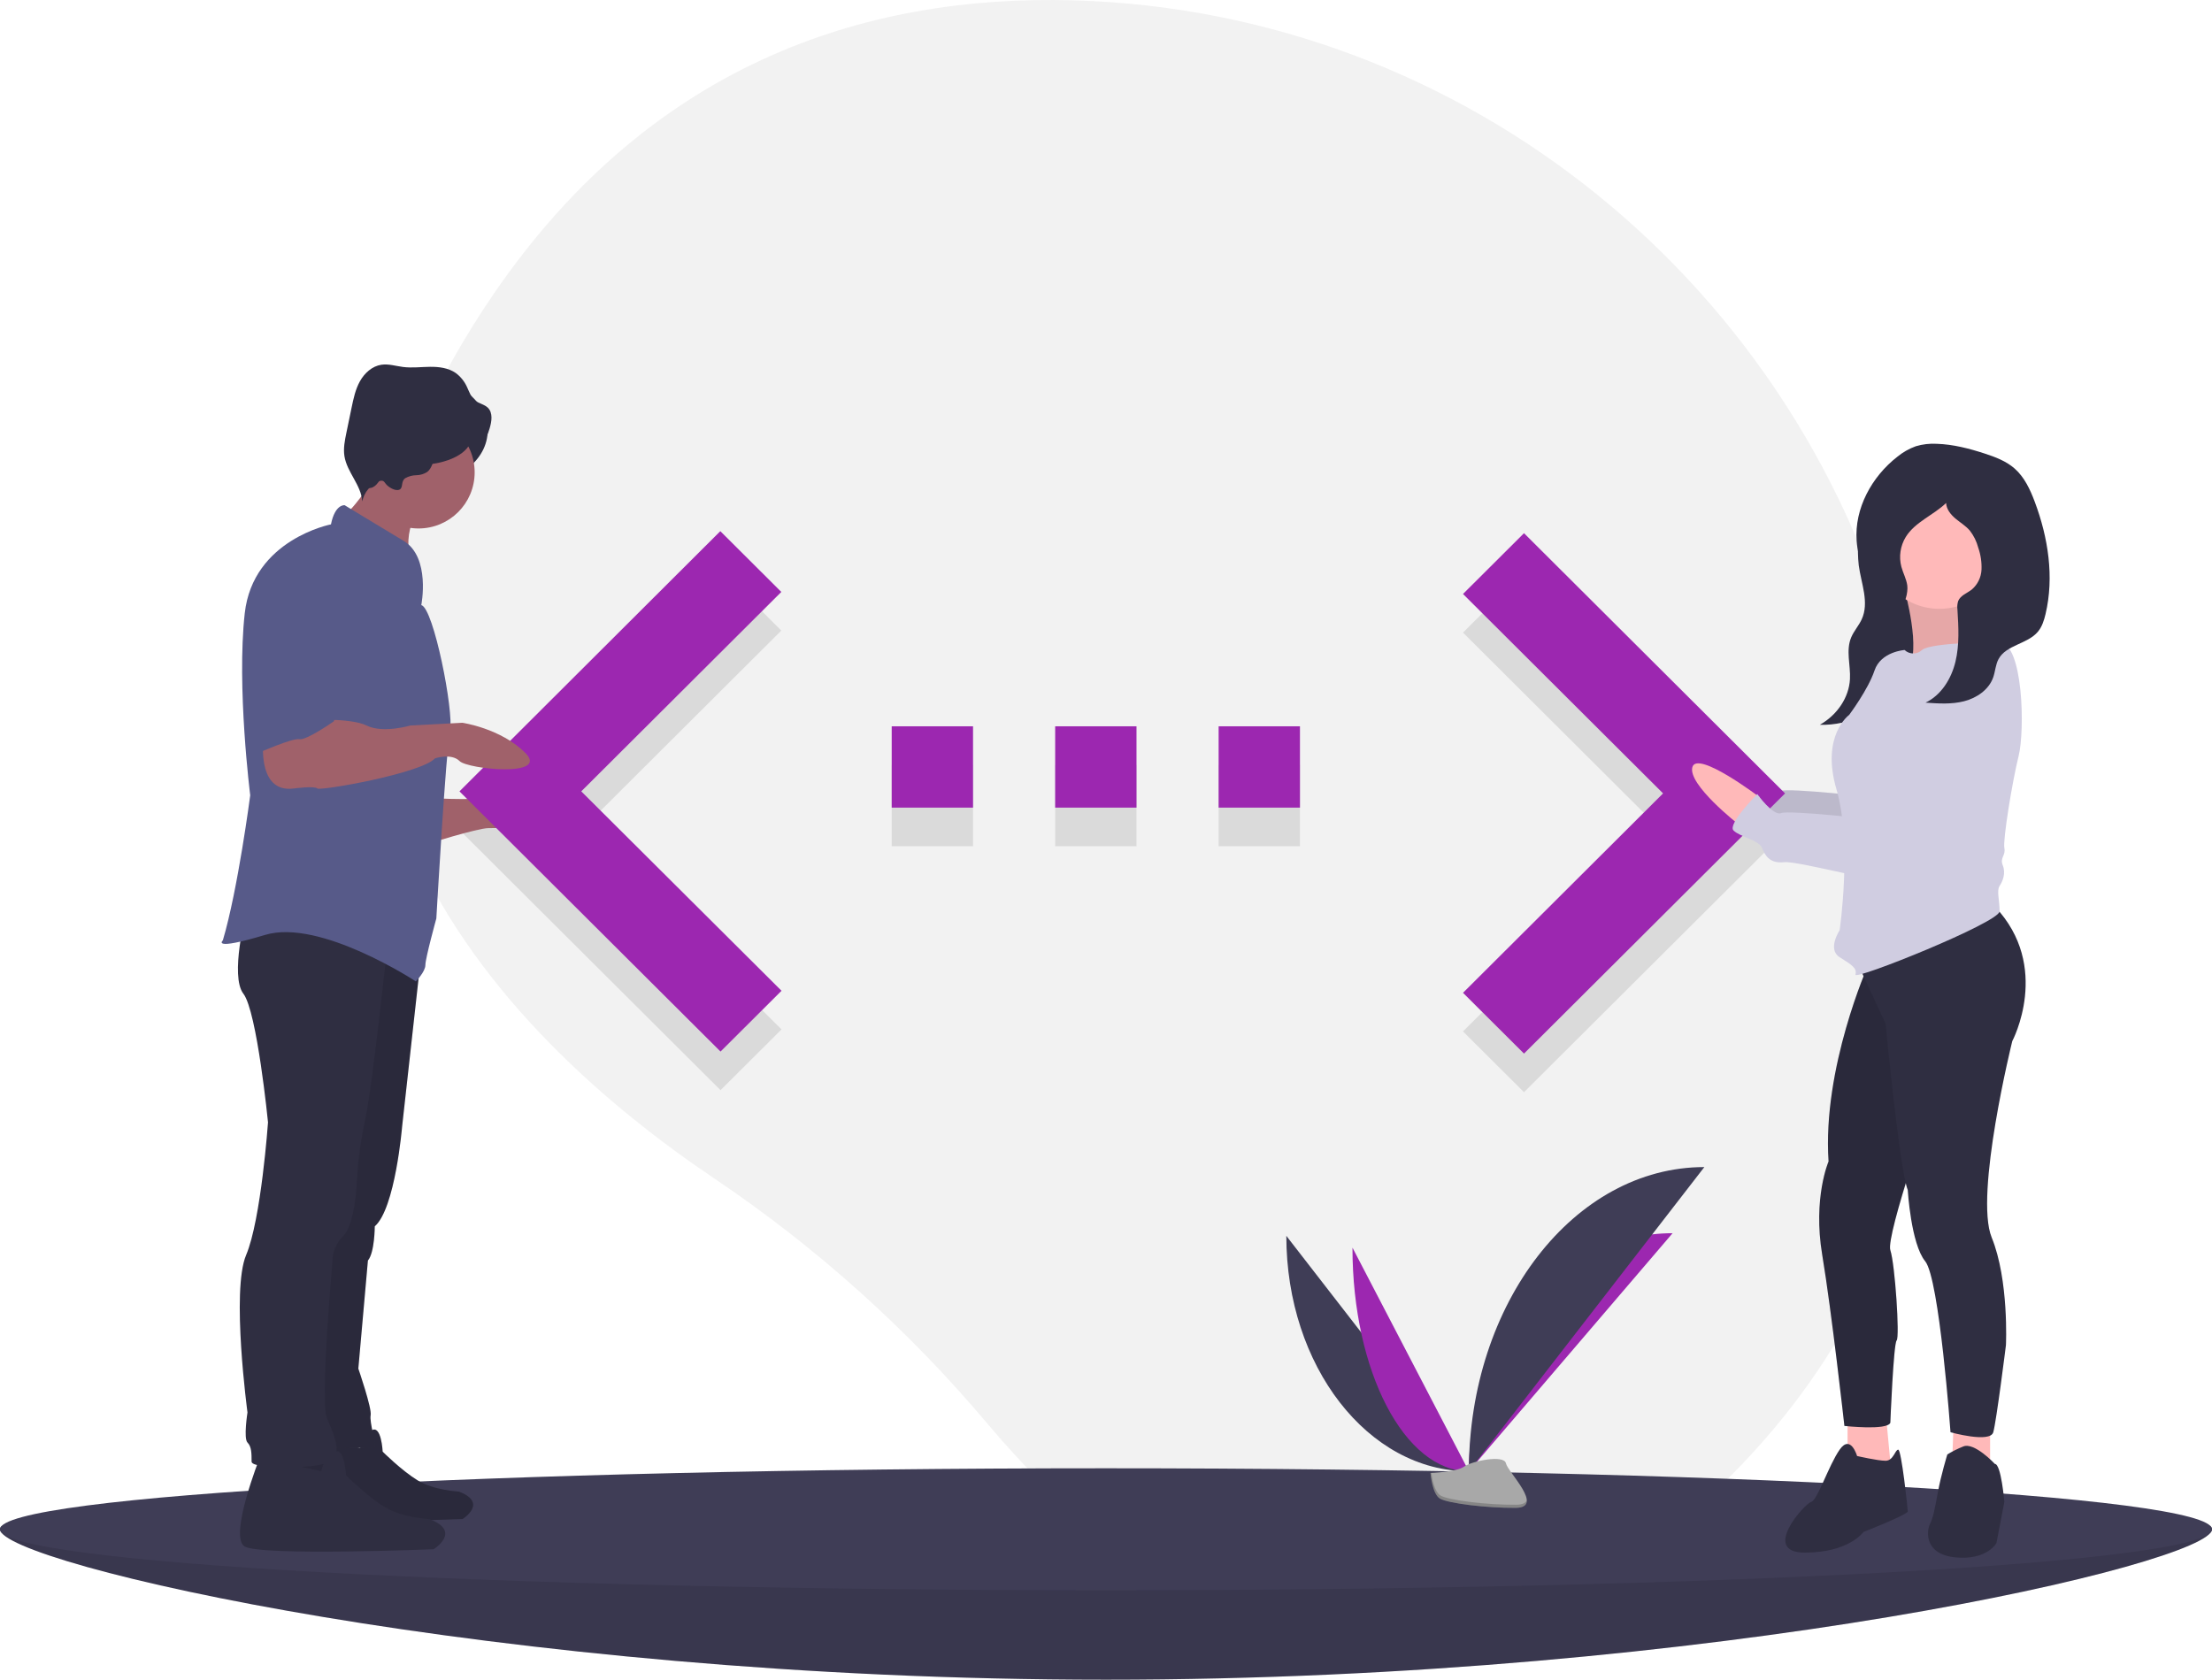
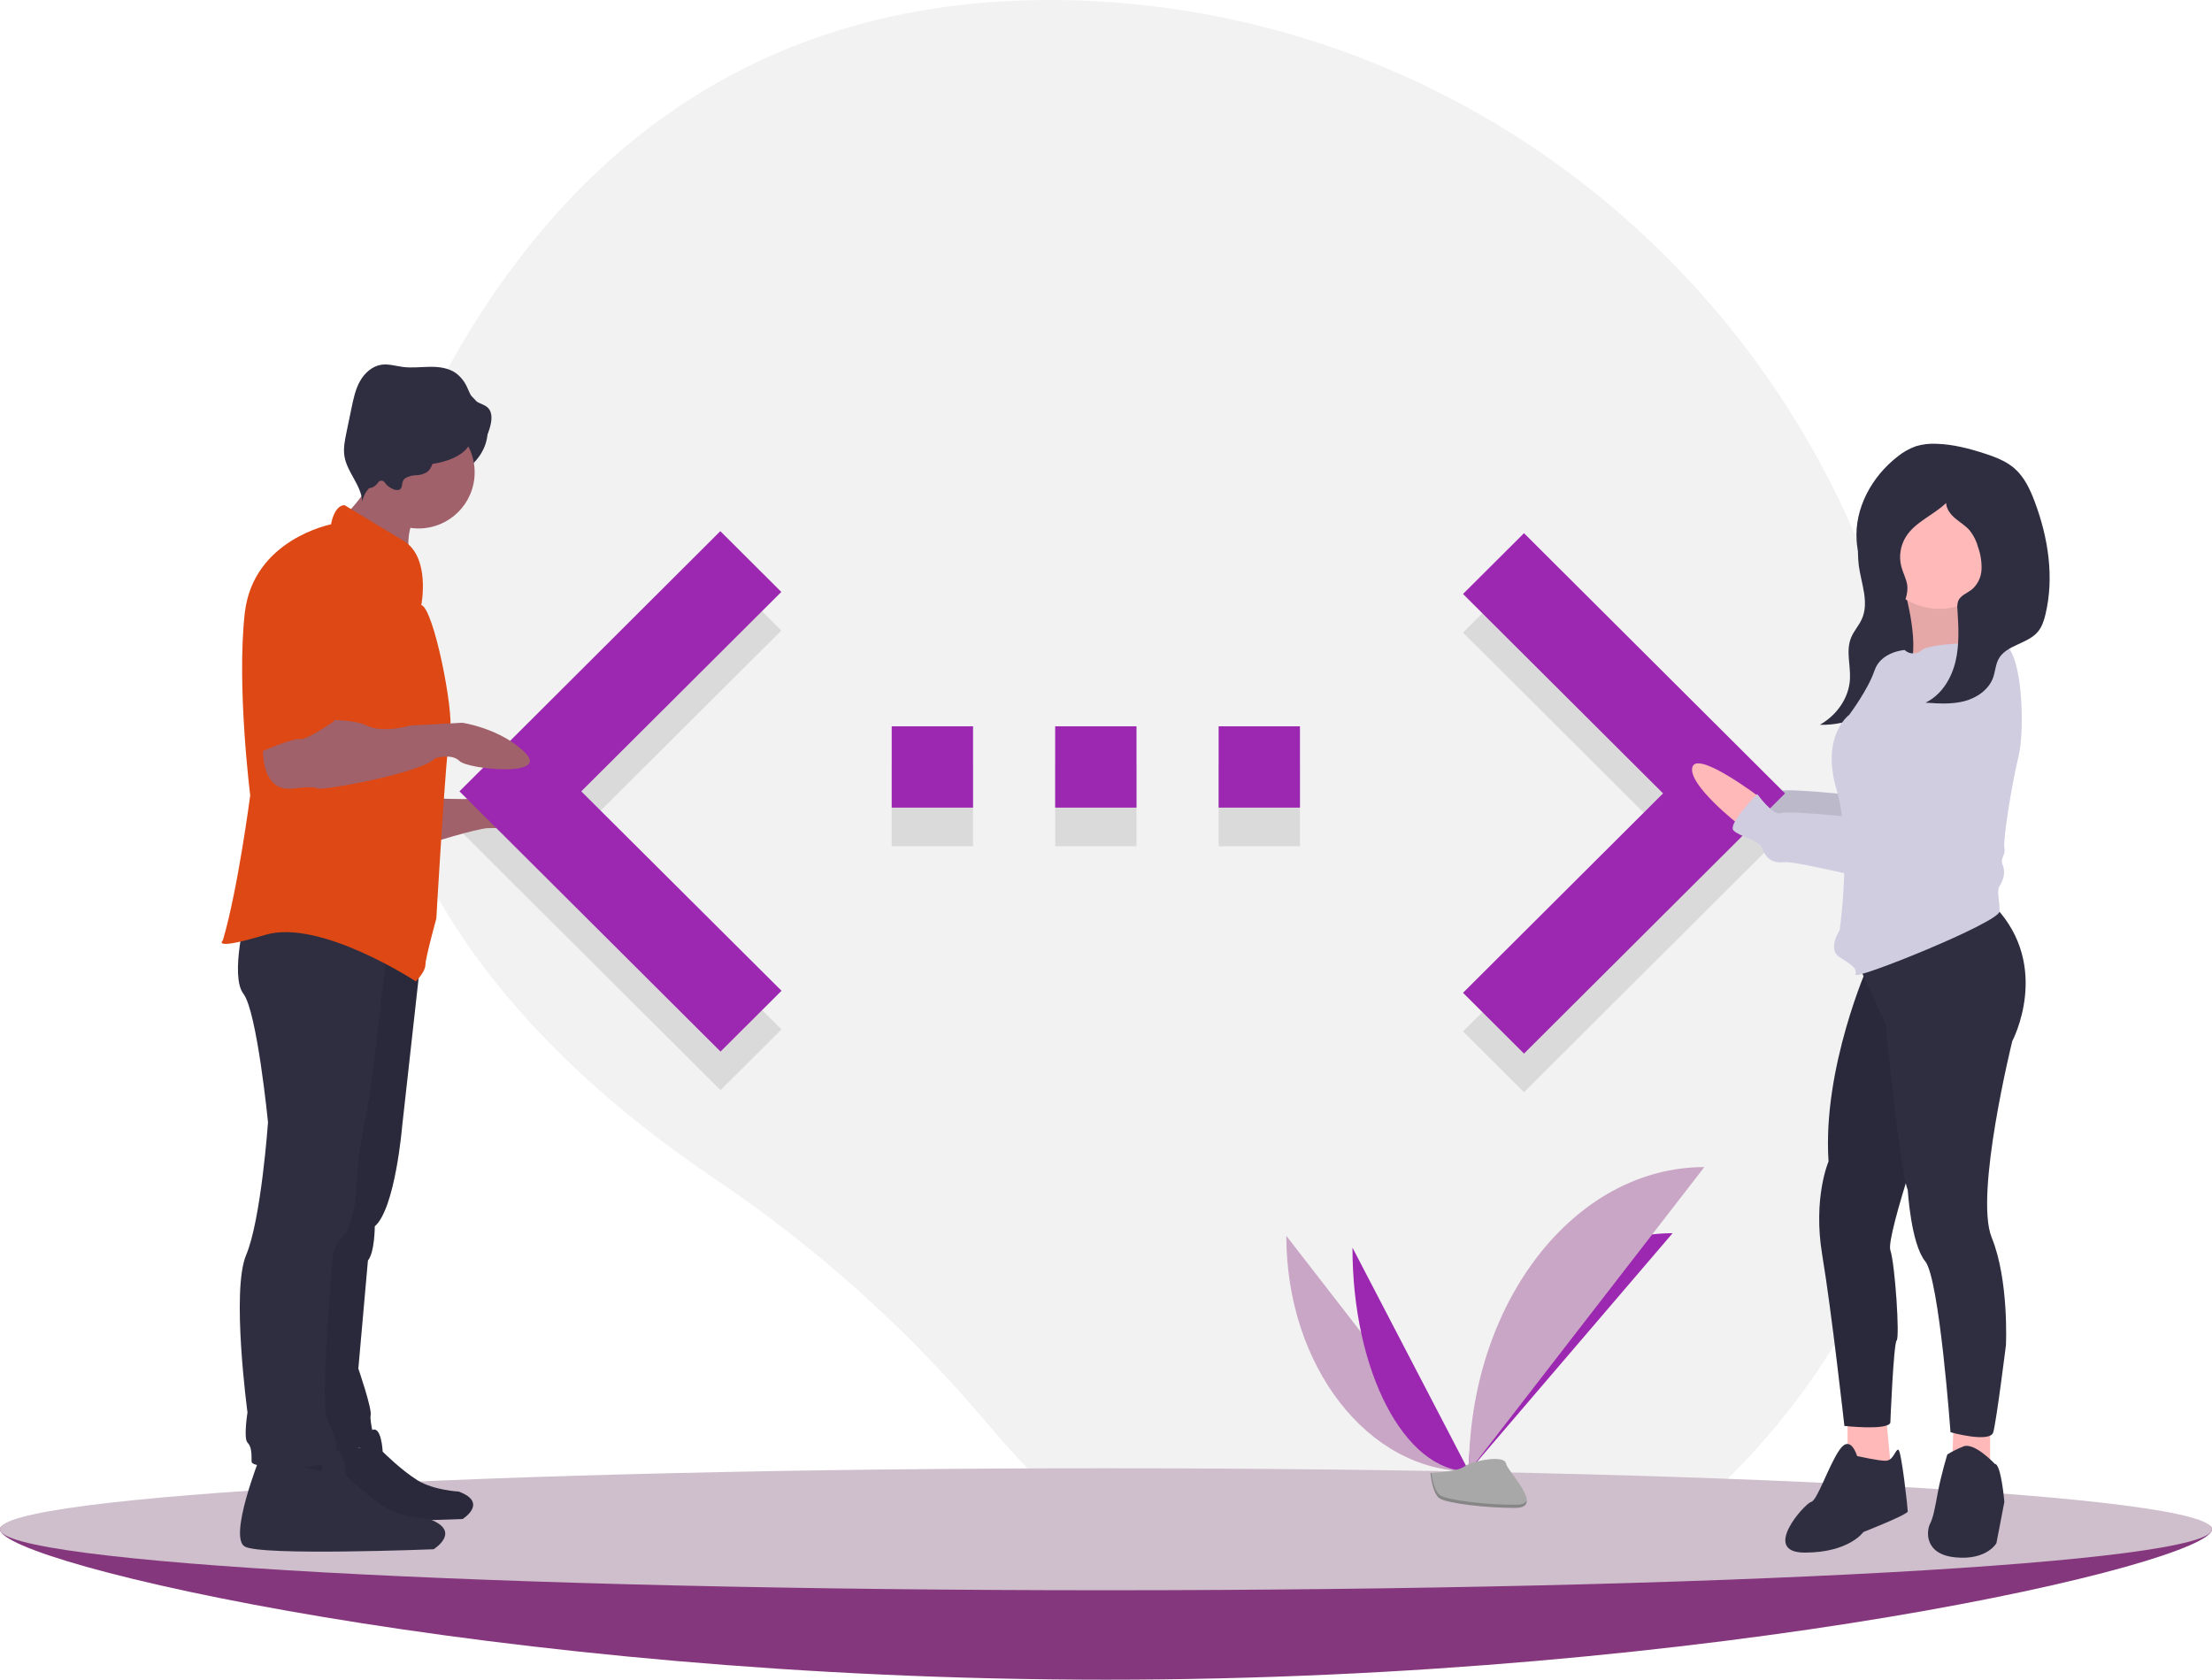
- <svg xmlns="http://www.w3.org/2000/svg" id="a6ee8617-cc99-4eb9-a93b-e1a7e83c9724" data-name="Layer 1" width="1088" height="826.294" viewBox="0 0 1088 826.294">
-   <path d="M990.987,366.241C943.167,178.201,777.934,42.463,583.985,37.019,481.451,34.141,373.556,68.147,295,187.147c-140.427,212.725,8.63,359.725,112.547,429.576A650.24,650.24,0,0,1,541.95,737.523C612.143,820.819,747.179,924.325,908,762.147,1024.564,644.6,1022.84,491.494,990.987,366.241Z" transform="translate(-56 -36.85319)" fill="#f2f2f2" />
-   <polygon points="719.6 507.394 818 409.294 719.6 311.194 749.6 281.294 878 409.294 749.6 537.294 719.6 507.394 719.6 507.394" opacity="0.1" />
-   <path d="M494.6,453.147h40v-40h-40Zm200.8-40h-40v40h40Zm-120.4,40h40v-40H575Z" transform="translate(-56 -36.85319)" opacity="0.1" />
-   <polygon points="384.4 506.394 285.9 408.294 384.3 310.194 354.3 280.294 226 408.294 354.4 536.294 384.4 506.394" opacity="0.1" />
-   <path d="M1144,789.147c0,16.569-243.557,74-544,74s-544-57.431-544-74,243.557,14,544,14S1144,772.578,1144,789.147Z" transform="translate(-56 -36.85319)" fill="#3f3d56" />
-   <path d="M1144,789.147c0,16.569-243.557,74-544,74s-544-57.431-544-74,243.557,14,544,14S1144,772.578,1144,789.147Z" transform="translate(-56 -36.85319)" opacity="0.1" />
-   <ellipse cx="544" cy="752.294" rx="544" ry="30" fill="#3f3d56" />
-   <path d="M688.696,644.806c0,64.016,40.16,115.817,89.791,115.817" transform="translate(-56 -36.85319)" fill="#3f3d56" />
-   <path d="M778.487,760.623c0-64.735,44.817-117.118,100.201-117.118" transform="translate(-56 -36.85319)" fill="#9c27b0" />
-   <path d="M721.229,650.609c0,60.809,25.61,110.014,57.258,110.014" transform="translate(-56 -36.85319)" fill="#9c27b0" />
-   <path d="M778.487,760.623c0-82.717,51.801-149.651,115.817-149.651" transform="translate(-56 -36.85319)" fill="#3f3d56" />
-   <path d="M759.597,761.44s12.734-.392,16.571-3.125,19.588-5.996,20.54-1.613,19.137,21.798,4.76,21.914-33.404-2.239-37.235-4.573S759.597,761.44,759.597,761.44Z" transform="translate(-56 -36.85319)" fill="#a8a8a8" />
-   <path d="M801.725,777.09c-14.376.116-33.404-2.239-37.235-4.573-2.917-1.777-4.079-8.153-4.468-11.094-.269.012-.425.017-.425.017s.807,10.27,4.637,12.603,22.858,4.689,37.235,4.573c4.15-.033,5.583-1.51,5.505-3.697C806.397,776.24,804.814,777.065,801.725,777.09Z" transform="translate(-56 -36.85319)" opacity="0.2" />
-   <path d="M921.533,419.706s-30.788-23.376-33.125-14.807,22.591,28.044,22.591,28.044Z" transform="translate(-56 -36.85319)" fill="#ffb9b9" />
-   <path d="M921.533,419.706s-30.788-23.376-33.125-14.807,22.591,28.044,22.591,28.044Z" transform="translate(-56 -36.85319)" opacity="0.1" />
-   <path d="M1023.173,345.695s-36.612,65.435-37.391,74.783-.779,10.127-3.895,9.348-45.96-5.453-49.855-3.895-11.685-9.348-11.685-9.348-14.801,14.801-11.685,17.917S921.125,439.174,922.683,443.069s3.895,7.79,10.906,7.011S988.118,462.544,994.35,460.207s7.79-6.232,10.906-6.232,9.348-3.116,9.348-3.895,21.812-42.065,21.812-42.065S1062.122,351.927,1023.173,345.695Z" transform="translate(-56 -36.85319)" fill="#d0cde1" />
-   <path d="M1023.173,345.695s-36.612,65.435-37.391,74.783-.779,10.127-3.895,9.348-45.96-5.453-49.855-3.895-11.685-9.348-11.685-9.348-14.801,14.801-11.685,17.917S921.125,439.174,922.683,443.069s3.895,7.79,10.906,7.011S988.118,462.544,994.35,460.207s7.79-6.232,10.906-6.232,9.348-3.116,9.348-3.895,21.812-42.065,21.812-42.065S1062.122,351.927,1023.173,345.695Z" transform="translate(-56 -36.85319)" opacity="0.1" />
-   <path d="M970.054,302.557a64.789,64.789,0,0,0,.2,12.42c1.183,8.95,5.303,18.279,1.411,26.633-1.413,3.032-3.806,5.675-5.109,8.743-2.759,6.496-.258,13.702-.633,20.616-.484,8.932-6.165,17.538-14.807,22.432,14.763.459,28.804-6.841,38.093-16.788s14.463-22.284,18.341-34.628a75.281,75.281,0,0,0,3.805-17.922,25.835,25.835,0,0,0-1.208-10.386,39.575,39.575,0,0,0-5.342-9.123c-2.326-3.27-4.716-6.605-8.148-9.038-4.227-2.997-12.378-6.006-17.985-5.57C971.793,290.481,970.343,297.783,970.054,302.557Z" transform="translate(-56 -36.85319)" fill="#2f2e41" />
-   <path d="M992.792,327s8.569,30.381,1.558,38.949,42.065-3.895,42.065-3.895-24.149-24.149-12.464-39.728Z" transform="translate(-56 -36.85319)" fill="#ffb9b9" />
-   <path d="M992.792,327s8.569,30.381,1.558,38.949,42.065-3.895,42.065-3.895-24.149-24.149-12.464-39.728Z" transform="translate(-56 -36.85319)" opacity="0.1" />
-   <polygon points="719.6 488.394 818 390.294 719.6 292.194 749.6 262.294 878 390.294 749.6 518.294 719.6 488.394 719.6 488.394" fill="#9c27b0" />
-   <polygon points="908.748 695.221 908.748 717.812 920.433 731.833 930.56 727.159 927.444 694.442 908.748 695.221" fill="#ffb9b9" />
-   <path d="M969.422,753.107s-3.116-10.906-8.569-3.116-10.906,24.928-14.022,25.707-24.928,24.928-3.116,24.928,28.823-10.127,28.823-10.127,21.812-8.569,21.812-10.127-3.116-30.381-4.674-30.381-2.337,5.453-6.232,5.453S969.422,753.107,969.422,753.107Z" transform="translate(-56 -36.85319)" fill="#2f2e41" />
-   <polygon points="960.941 699.116 960.162 720.149 978.857 727.938 978.857 697.558 960.941 699.116" fill="#ffb9b9" />
-   <path d="M1037.194,757.002s-10.127-10.906-15.58-8.569a53.812,53.812,0,0,0-7.79,3.895s-3.116,10.127-4.674,18.696-2.337,12.464-3.895,15.58-3.116,14.801,12.464,16.359,20.254-7.011,20.254-7.011l3.895-20.254S1040.31,757.002,1037.194,757.002Z" transform="translate(-56 -36.85319)" fill="#2f2e41" />
-   <path d="M974.875,511.62s-22.591,50.634-19.475,96.595c0,0-7.79,17.917-3.116,45.96S963.19,738.306,963.19,738.306s21.033,2.337,22.591-1.558c0,0,1.558-38.949,3.116-40.507s-.779-37.391-3.116-44.402,21.812-76.341,21.812-76.341l-6.232-86.468Z" transform="translate(-56 -36.85319)" fill="#2f2e41" />
-   <path d="M974.875,511.62s-22.591,50.634-19.475,96.595c0,0-7.79,17.917-3.116,45.96S963.19,738.306,963.19,738.306s21.033,2.337,22.591-1.558c0,0,1.558-38.949,3.116-40.507s-.779-37.391-3.116-44.402,21.812-76.341,21.812-76.341l-6.232-86.468Z" transform="translate(-56 -36.85319)" opacity="0.1" />
-   <path d="M968.643,508.504l14.801,31.939s7.011,72.446,10.906,81.794c0,0,1.558,26.486,8.569,35.055s12.464,84.131,12.464,84.131,19.475,5.453,21.033,0,6.232-42.844,6.232-42.844,1.558-31.939-7.011-52.971,10.127-96.595,10.127-96.595,19.475-36.612-8.569-66.214Z" transform="translate(-56 -36.85319)" fill="#2f2e41" />
-   <circle cx="953.93" cy="267.556" r="31.939" fill="#ffb9b9" />
-   <path d="M1039.531,352.706s-33.497,0-38.17,3.895a6.215,6.215,0,0,1-8.569,0s-11.685.779-14.801,10.127-12.464,21.812-12.464,21.812-14.022,10.127-6.232,36.612,1.558,69.33,1.558,69.33-6.232,9.348,0,13.243,8.569,5.453,7.79,8.569,70.888-25.707,70.888-31.16-1.558-10.127,0-12.464,3.116-6.232,1.558-10.127,1.558-4.674.779-8.569,3.895-32.718,7.011-45.181S1051.216,353.485,1039.531,352.706Z" transform="translate(-56 -36.85319)" fill="#d0cde1" />
-   <path d="M921.533,429.054s-30.788-23.376-33.125-14.807S910.998,442.29,910.998,442.29Z" transform="translate(-56 -36.85319)" fill="#ffb9b9" />
-   <path d="M1023.173,356.601s-36.612,65.435-37.391,74.783-.779,10.127-3.895,9.348-45.96-5.453-49.855-3.895-11.685-9.348-11.685-9.348S905.545,442.29,908.661,445.406s12.464,4.674,14.022,8.569,3.895,7.79,10.906,7.011S988.118,473.45,994.35,471.113s7.79-6.232,10.906-6.232,9.348-3.116,9.348-3.895,21.812-42.065,21.812-42.065S1062.122,362.833,1023.173,356.601Z" transform="translate(-56 -36.85319)" fill="#d0cde1" />
-   <path d="M994.114,324.814c-.443-3.163-2.063-6.033-2.894-9.117a18.925,18.925,0,0,1,2.155-14.696c4.581-7.399,13.575-10.676,19.848-16.709.13,3.073,2.262,5.699,4.619,7.675s5.059,3.579,7.055,5.919a23.184,23.184,0,0,1,4.109,8.324,29.246,29.246,0,0,1,1.623,10.917,13.689,13.689,0,0,1-4.731,9.702c-2.336,1.846-5.601,2.901-6.73,5.657a9.644,9.644,0,0,0-.375,4.27c.535,8.57,1.035,17.293-.984,25.64s-6.963,16.41-14.712,20.111c6.368.452,12.87.892,19.049-.715s12.087-5.655,14.217-11.673c1.051-2.969,1.15-6.271,2.643-9.044,3.779-7.018,14.214-7.338,19.34-13.443,2.051-2.443,3.044-5.591,3.779-8.695,4.328-18.265,1.287-37.659-5.302-55.235-2.271-6.058-5.099-12.158-9.97-16.415-4.145-3.623-9.439-5.619-14.673-7.324-7.64-2.488-15.51-4.527-23.54-4.789a29.897,29.897,0,0,0-10.333,1.206,30.722,30.722,0,0,0-9.092,5.179c-12.579,9.788-21.144,25.432-20.007,41.33.688,9.62,4.764,18.724,10,26.823,1.831,2.833,6.158,8.873,10.18,7.092C993.037,335.187,994.593,328.23,994.114,324.814Z" transform="translate(-56 -36.85319)" fill="#2f2e41" />
-   <path d="M494.6,434.147h40v-40h-40Zm200.8-40h-40v40h40Zm-120.4,40h40v-40H575Z" transform="translate(-56 -36.85319)" fill="#9c27b0" />
-   <ellipse cx="206.206" cy="211.839" rx="33.657" ry="26.252" fill="#2f2e41" />
-   <path d="M267.928,429.429s30.291,2.019,35.676-2.019,28.272,5.385,30.291,10.77-32.311,6.058-37.696,6.058-30.964,8.078-30.964,8.078Z" transform="translate(-56 -36.85319)" fill="#a0616a" />
-   <path d="M205.552,742.992s-14.117,35.599-6.752,39.896,84.702,1.228,84.702,1.228,12.889-7.979-1.841-13.503c0,0-12.276-.614-20.255-5.524s-17.186-14.117-17.186-14.117-.614-13.503-5.524-10.434a12.614,12.614,0,0,0-5.524,8.593Z" transform="translate(-56 -36.85319)" fill="#2f2e41" />
-   <path d="M205.552,742.992s-14.117,35.599-6.752,39.896,84.702,1.228,84.702,1.228,12.889-7.979-1.841-13.503c0,0-12.276-.614-20.255-5.524s-17.186-14.117-17.186-14.117-.614-13.503-5.524-10.434a12.614,12.614,0,0,0-5.524,8.593Z" transform="translate(-56 -36.85319)" opacity="0.1" />
-   <polygon points="384.4 487.394 285.9 389.294 384.3 291.194 354.3 261.294 226 389.294 354.4 517.294 384.4 487.394" fill="#9c27b0" />
-   <path d="M183.785,753.882s-15.482,39.042-7.405,43.754,92.893,1.346,92.893,1.346,14.136-8.751-2.019-14.809c0,0-13.463-.673-22.214-6.058S226.193,762.633,226.193,762.633s-.673-14.809-6.058-11.443a13.834,13.834,0,0,0-6.058,9.424Z" transform="translate(-56 -36.85319)" fill="#2f2e41" />
-   <path d="M263.216,506.167l-9.424,84.815s-3.366,40.388-13.463,49.139c0,0,0,12.79-3.366,16.828l-4.712,53.178s6.731,19.521,6.058,22.887,2.693,14.136,2.019,15.482-32.311,0-32.311,0l6.731-108.375,20.867-150.783Z" transform="translate(-56 -36.85319)" fill="#2f2e41" />
-   <path d="M263.216,506.167l-9.424,84.815s-3.366,40.388-13.463,49.139c0,0,0,12.79-3.366,16.828l-4.712,53.178s6.731,19.521,6.058,22.887,2.693,14.136,2.019,15.482-32.311,0-32.311,0l6.731-108.375,20.867-150.783Z" transform="translate(-56 -36.85319)" opacity="0.1" />
-   <path d="M246.387,503.475s-7.405,69.333-10.77,84.142a191.451,191.451,0,0,0-4.039,29.618s-.673,21.54-6.731,27.599a18.194,18.194,0,0,0-5.385,13.463s-6.058,67.987-2.693,76.065,6.731,14.809,3.366,20.194-40.388,5.385-40.388,1.346,0-7.405-2.019-9.424,0-14.809,0-14.809-8.078-59.909-.673-77.411,10.77-65.294,10.77-65.294-5.385-54.524-12.116-63.275,1.346-39.715,1.346-39.715Z" transform="translate(-56 -36.85319)" fill="#2f2e41" />
-   <path d="M227.436,288.165c.783,1.783,2.656,2.775,4.361,3.715,9.883,5.445,18.156,13.339,26.306,21.142a30.882,30.882,0,0,1,1.225-20.884c.973-2.253,2.249-4.676,1.553-7.03-.512-1.731-1.986-2.98-3.413-4.084a105.835,105.835,0,0,0-10.41-7.102c-2.52-1.508-7.702-5.522-10.595-5.085-.152,3.908-.231,7.402-1.942,11.054C234.115,280.757,227.735,288.847,227.436,288.165Z" transform="translate(-56 -36.85319)" fill="#a0616a" />
-   <circle cx="205.869" cy="232.369" r="27.599" fill="#a0616a" />
-   <path d="M263.216,334.517s4.712-23.56-8.751-31.637-28.945-17.502-28.945-17.502-4.712-.673-6.731,9.424c0,0-38.369,7.405-42.408,43.754s2.693,89.527,2.693,89.527-6.058,46.447-13.463,71.353c0,0-6.058,5.385,20.867-2.693S260.523,519.63,260.523,519.63s4.712-4.712,4.712-8.078,5.385-22.887,5.385-22.887,4.712-82.796,6.731-92.22S269.274,335.863,263.216,334.517Z" transform="translate(-56 -36.85319)" fill="#575a89" />
-   <path d="M255.365,272.066a11.509,11.509,0,0,1,5.413-1.442,10.301,10.301,0,0,0,5.354-1.595c2.607-2.001,2.798-5.869,4.705-8.546,2.761-3.875,8.27-4.342,13.024-4.148,2.908.119,6.04.292,8.488-1.281,2.514-1.615,3.653-4.657,4.501-7.522,1.002-3.388,1.651-7.531-.833-10.044-1.725-1.745-4.448-2.09-6.364-3.622-1.987-1.589-2.804-4.175-3.884-6.478a17.507,17.507,0,0,0-5.637-7.061c-3.615-2.511-8.231-3.075-12.633-3.028s-8.821.626-13.189.086c-3.579-.443-7.147-1.633-10.715-1.105-4.546.672-8.307,4.102-10.546,8.114s-3.201,8.592-4.133,13.092l-2.535,12.238c-.786,3.796-1.576,7.692-.969,11.521,1.258,7.937,8.277,14.245,8.76,22.266a13.669,13.669,0,0,1,8.343-9.921,2.611,2.611,0,0,1,1.7-.206c.697.223,1.105.92,1.545,1.505,1.153,1.533,4.775,3.859,6.829,2.771C254.427,276.687,253.055,273.632,255.365,272.066Z" transform="translate(-56 -36.85319)" fill="#2f2e41" />
-   <path d="M185.805,397.792s-4.712,29.618,14.809,26.926c0,0,10.097-1.346,11.443,0s51.158-7.405,57.89-14.809c0,0,8.078-2.693,12.116,1.346s44.427,8.078,32.311-4.039-30.964-14.809-30.964-14.809l-25.579,1.346s-13.463,4.039-21.54,0-30.964-2.693-30.964-2.693Z" transform="translate(-56 -36.85319)" fill="#a0616a" />
-   <path d="M213.403,304.226s-30.291,3.366-30.291,47.12v55.87s16.828-7.405,20.194-6.731,16.828-8.751,16.828-8.751,15.482-36.349,14.136-46.447S233.598,305.572,213.403,304.226Z" transform="translate(-56 -36.85319)" fill="#575a89" />
-   <ellipse cx="205.869" cy="215.204" rx="25.916" ry="13.463" fill="#2f2e41" />
-   <ellipse cx="181.636" cy="217.56" rx="9.087" ry="22.55" fill="#2f2e41" />
+ <svg xmlns="http://www.w3.org/2000/svg" id="a6ee8617-cc99-4eb9-a93b-e1a7e83c9724" data-name="Layer 1" width="1088" height="826.294" viewBox="0 0 1088 826.294" version="1.1">
+   <defs id="defs109" />
+   <path d="M990.987,366.241C943.167,178.201,777.934,42.463,583.985,37.019,481.451,34.141,373.556,68.147,295,187.147c-140.427,212.725,8.63,359.725,112.547,429.576A650.24,650.24,0,0,1,541.95,737.523C612.143,820.819,747.179,924.325,908,762.147,1024.564,644.6,1022.84,491.494,990.987,366.241Z" transform="translate(-56 -36.85319)" fill="#f2f2f2" id="path4" />
+   <polygon points="719.6 507.394 818 409.294 719.6 311.194 749.6 281.294 878 409.294 749.6 537.294 719.6 507.394 719.6 507.394" opacity="0.1" id="polygon6" />
+   <path d="M494.6,453.147h40v-40h-40Zm200.8-40h-40v40h40Zm-120.4,40h40v-40H575Z" transform="translate(-56 -36.85319)" opacity="0.1" id="path8" />
+   <polygon points="384.4 506.394 285.9 408.294 384.3 310.194 354.3 280.294 226 408.294 354.4 536.294 384.4 506.394" opacity="0.1" id="polygon10" />
+   <path d="M1144,789.147c0,16.569-243.557,74-544,74s-544-57.431-544-74,243.557,14,544,14S1144,772.578,1144,789.147Z" transform="translate(-56 -36.85319)" fill="#3f3d56" id="path12" style="fill:#85377d" />
+   <ellipse cx="544" cy="752.294" rx="544" ry="30" fill="#3f3d56" id="ellipse16" style="fill:#cfbecb" />
+   <path d="M688.696,644.806c0,64.016,40.16,115.817,89.791,115.817" transform="translate(-56 -36.85319)" fill="#3f3d56" id="path18" style="fill:#c9a6c5" />
+   <path d="M778.487,760.623c0-64.735,44.817-117.118,100.201-117.118" transform="translate(-56 -36.85319)" fill="#9c27b0" id="path20" />
+   <path d="M721.229,650.609c0,60.809,25.61,110.014,57.258,110.014" transform="translate(-56 -36.85319)" fill="#9c27b0" id="path22" />
+   <path d="M778.487,760.623c0-82.717,51.801-149.651,115.817-149.651" transform="translate(-56 -36.85319)" fill="#3f3d56" id="path24" style="fill:#c9a6c5" />
+   <path d="M759.597,761.44s12.734-.392,16.571-3.125,19.588-5.996,20.54-1.613,19.137,21.798,4.76,21.914-33.404-2.239-37.235-4.573S759.597,761.44,759.597,761.44Z" transform="translate(-56 -36.85319)" fill="#a8a8a8" id="path26" />
+   <path d="M801.725,777.09c-14.376.116-33.404-2.239-37.235-4.573-2.917-1.777-4.079-8.153-4.468-11.094-.269.012-.425.017-.425.017s.807,10.27,4.637,12.603,22.858,4.689,37.235,4.573c4.15-.033,5.583-1.51,5.505-3.697C806.397,776.24,804.814,777.065,801.725,777.09Z" transform="translate(-56 -36.85319)" opacity="0.2" id="path28" />
+   <path d="M921.533,419.706s-30.788-23.376-33.125-14.807,22.591,28.044,22.591,28.044Z" transform="translate(-56 -36.85319)" fill="#ffb9b9" id="path30" />
+   <path d="M921.533,419.706s-30.788-23.376-33.125-14.807,22.591,28.044,22.591,28.044Z" transform="translate(-56 -36.85319)" opacity="0.1" id="path32" />
+   <path d="M1023.173,345.695s-36.612,65.435-37.391,74.783-.779,10.127-3.895,9.348-45.96-5.453-49.855-3.895-11.685-9.348-11.685-9.348-14.801,14.801-11.685,17.917S921.125,439.174,922.683,443.069s3.895,7.79,10.906,7.011S988.118,462.544,994.35,460.207s7.79-6.232,10.906-6.232,9.348-3.116,9.348-3.895,21.812-42.065,21.812-42.065S1062.122,351.927,1023.173,345.695Z" transform="translate(-56 -36.85319)" fill="#d0cde1" id="path34" />
+   <path d="M1023.173,345.695s-36.612,65.435-37.391,74.783-.779,10.127-3.895,9.348-45.96-5.453-49.855-3.895-11.685-9.348-11.685-9.348-14.801,14.801-11.685,17.917S921.125,439.174,922.683,443.069s3.895,7.79,10.906,7.011S988.118,462.544,994.35,460.207s7.79-6.232,10.906-6.232,9.348-3.116,9.348-3.895,21.812-42.065,21.812-42.065S1062.122,351.927,1023.173,345.695Z" transform="translate(-56 -36.85319)" opacity="0.1" id="path36" />
+   <path d="M970.054,302.557a64.789,64.789,0,0,0,.2,12.42c1.183,8.95,5.303,18.279,1.411,26.633-1.413,3.032-3.806,5.675-5.109,8.743-2.759,6.496-.258,13.702-.633,20.616-.484,8.932-6.165,17.538-14.807,22.432,14.763.459,28.804-6.841,38.093-16.788s14.463-22.284,18.341-34.628a75.281,75.281,0,0,0,3.805-17.922,25.835,25.835,0,0,0-1.208-10.386,39.575,39.575,0,0,0-5.342-9.123c-2.326-3.27-4.716-6.605-8.148-9.038-4.227-2.997-12.378-6.006-17.985-5.57C971.793,290.481,970.343,297.783,970.054,302.557Z" transform="translate(-56 -36.85319)" fill="#2f2e41" id="path38" />
+   <path d="M992.792,327s8.569,30.381,1.558,38.949,42.065-3.895,42.065-3.895-24.149-24.149-12.464-39.728Z" transform="translate(-56 -36.85319)" fill="#ffb9b9" id="path40" />
+   <path d="M992.792,327s8.569,30.381,1.558,38.949,42.065-3.895,42.065-3.895-24.149-24.149-12.464-39.728Z" transform="translate(-56 -36.85319)" opacity="0.1" id="path42" />
+   <polygon points="719.6 488.394 818 390.294 719.6 292.194 749.6 262.294 878 390.294 749.6 518.294 719.6 488.394 719.6 488.394" fill="#9c27b0" id="polygon44" />
+   <polygon points="908.748 695.221 908.748 717.812 920.433 731.833 930.56 727.159 927.444 694.442 908.748 695.221" fill="#ffb9b9" id="polygon46" />
+   <path d="M969.422,753.107s-3.116-10.906-8.569-3.116-10.906,24.928-14.022,25.707-24.928,24.928-3.116,24.928,28.823-10.127,28.823-10.127,21.812-8.569,21.812-10.127-3.116-30.381-4.674-30.381-2.337,5.453-6.232,5.453S969.422,753.107,969.422,753.107Z" transform="translate(-56 -36.85319)" fill="#2f2e41" id="path48" />
+   <polygon points="960.941 699.116 960.162 720.149 978.857 727.938 978.857 697.558 960.941 699.116" fill="#ffb9b9" id="polygon50" />
+   <path d="M1037.194,757.002s-10.127-10.906-15.58-8.569a53.812,53.812,0,0,0-7.79,3.895s-3.116,10.127-4.674,18.696-2.337,12.464-3.895,15.58-3.116,14.801,12.464,16.359,20.254-7.011,20.254-7.011l3.895-20.254S1040.31,757.002,1037.194,757.002Z" transform="translate(-56 -36.85319)" fill="#2f2e41" id="path52" />
+   <path d="M974.875,511.62s-22.591,50.634-19.475,96.595c0,0-7.79,17.917-3.116,45.96S963.19,738.306,963.19,738.306s21.033,2.337,22.591-1.558c0,0,1.558-38.949,3.116-40.507s-.779-37.391-3.116-44.402,21.812-76.341,21.812-76.341l-6.232-86.468Z" transform="translate(-56 -36.85319)" fill="#2f2e41" id="path54" />
+   <path d="M974.875,511.62s-22.591,50.634-19.475,96.595c0,0-7.79,17.917-3.116,45.96S963.19,738.306,963.19,738.306s21.033,2.337,22.591-1.558c0,0,1.558-38.949,3.116-40.507s-.779-37.391-3.116-44.402,21.812-76.341,21.812-76.341l-6.232-86.468Z" transform="translate(-56 -36.85319)" opacity="0.1" id="path56" />
+   <path d="M968.643,508.504l14.801,31.939s7.011,72.446,10.906,81.794c0,0,1.558,26.486,8.569,35.055s12.464,84.131,12.464,84.131,19.475,5.453,21.033,0,6.232-42.844,6.232-42.844,1.558-31.939-7.011-52.971,10.127-96.595,10.127-96.595,19.475-36.612-8.569-66.214Z" transform="translate(-56 -36.85319)" fill="#2f2e41" id="path58" />
+   <circle cx="953.93" cy="267.556" r="31.939" fill="#ffb9b9" id="circle60" />
+   <path d="M1039.531,352.706s-33.497,0-38.17,3.895a6.215,6.215,0,0,1-8.569,0s-11.685.779-14.801,10.127-12.464,21.812-12.464,21.812-14.022,10.127-6.232,36.612,1.558,69.33,1.558,69.33-6.232,9.348,0,13.243,8.569,5.453,7.79,8.569,70.888-25.707,70.888-31.16-1.558-10.127,0-12.464,3.116-6.232,1.558-10.127,1.558-4.674.779-8.569,3.895-32.718,7.011-45.181S1051.216,353.485,1039.531,352.706Z" transform="translate(-56 -36.85319)" fill="#d0cde1" id="path62" />
+   <path d="M921.533,429.054s-30.788-23.376-33.125-14.807S910.998,442.29,910.998,442.29Z" transform="translate(-56 -36.85319)" fill="#ffb9b9" id="path64" />
+   <path d="M1023.173,356.601s-36.612,65.435-37.391,74.783-.779,10.127-3.895,9.348-45.96-5.453-49.855-3.895-11.685-9.348-11.685-9.348S905.545,442.29,908.661,445.406s12.464,4.674,14.022,8.569,3.895,7.79,10.906,7.011S988.118,473.45,994.35,471.113s7.79-6.232,10.906-6.232,9.348-3.116,9.348-3.895,21.812-42.065,21.812-42.065S1062.122,362.833,1023.173,356.601Z" transform="translate(-56 -36.85319)" fill="#d0cde1" id="path66" />
+   <path d="M994.114,324.814c-.443-3.163-2.063-6.033-2.894-9.117a18.925,18.925,0,0,1,2.155-14.696c4.581-7.399,13.575-10.676,19.848-16.709.13,3.073,2.262,5.699,4.619,7.675s5.059,3.579,7.055,5.919a23.184,23.184,0,0,1,4.109,8.324,29.246,29.246,0,0,1,1.623,10.917,13.689,13.689,0,0,1-4.731,9.702c-2.336,1.846-5.601,2.901-6.73,5.657a9.644,9.644,0,0,0-.375,4.27c.535,8.57,1.035,17.293-.984,25.64s-6.963,16.41-14.712,20.111c6.368.452,12.87.892,19.049-.715s12.087-5.655,14.217-11.673c1.051-2.969,1.15-6.271,2.643-9.044,3.779-7.018,14.214-7.338,19.34-13.443,2.051-2.443,3.044-5.591,3.779-8.695,4.328-18.265,1.287-37.659-5.302-55.235-2.271-6.058-5.099-12.158-9.97-16.415-4.145-3.623-9.439-5.619-14.673-7.324-7.64-2.488-15.51-4.527-23.54-4.789a29.897,29.897,0,0,0-10.333,1.206,30.722,30.722,0,0,0-9.092,5.179c-12.579,9.788-21.144,25.432-20.007,41.33.688,9.62,4.764,18.724,10,26.823,1.831,2.833,6.158,8.873,10.18,7.092C993.037,335.187,994.593,328.23,994.114,324.814Z" transform="translate(-56 -36.85319)" fill="#2f2e41" id="path68" />
+   <path d="M494.6,434.147h40v-40h-40Zm200.8-40h-40v40h40Zm-120.4,40h40v-40H575Z" transform="translate(-56 -36.85319)" fill="#9c27b0" id="path70" />
+   <ellipse cx="206.206" cy="211.839" rx="33.657" ry="26.252" fill="#2f2e41" id="ellipse72" />
+   <path d="M267.928,429.429s30.291,2.019,35.676-2.019,28.272,5.385,30.291,10.77-32.311,6.058-37.696,6.058-30.964,8.078-30.964,8.078Z" transform="translate(-56 -36.85319)" fill="#a0616a" id="path74" />
+   <path d="M205.552,742.992s-14.117,35.599-6.752,39.896,84.702,1.228,84.702,1.228,12.889-7.979-1.841-13.503c0,0-12.276-.614-20.255-5.524s-17.186-14.117-17.186-14.117-.614-13.503-5.524-10.434a12.614,12.614,0,0,0-5.524,8.593Z" transform="translate(-56 -36.85319)" fill="#2f2e41" id="path76" />
+   <path d="M205.552,742.992s-14.117,35.599-6.752,39.896,84.702,1.228,84.702,1.228,12.889-7.979-1.841-13.503c0,0-12.276-.614-20.255-5.524s-17.186-14.117-17.186-14.117-.614-13.503-5.524-10.434a12.614,12.614,0,0,0-5.524,8.593Z" transform="translate(-56 -36.85319)" opacity="0.1" id="path78" />
+   <polygon points="384.4 487.394 285.9 389.294 384.3 291.194 354.3 261.294 226 389.294 354.4 517.294 384.4 487.394" fill="#9c27b0" id="polygon80" />
+   <path d="M183.785,753.882s-15.482,39.042-7.405,43.754,92.893,1.346,92.893,1.346,14.136-8.751-2.019-14.809c0,0-13.463-.673-22.214-6.058S226.193,762.633,226.193,762.633s-.673-14.809-6.058-11.443a13.834,13.834,0,0,0-6.058,9.424Z" transform="translate(-56 -36.85319)" fill="#2f2e41" id="path82" />
+   <path d="M263.216,506.167l-9.424,84.815s-3.366,40.388-13.463,49.139c0,0,0,12.79-3.366,16.828l-4.712,53.178s6.731,19.521,6.058,22.887,2.693,14.136,2.019,15.482-32.311,0-32.311,0l6.731-108.375,20.867-150.783Z" transform="translate(-56 -36.85319)" fill="#2f2e41" id="path84" />
+   <path d="M263.216,506.167l-9.424,84.815s-3.366,40.388-13.463,49.139c0,0,0,12.79-3.366,16.828l-4.712,53.178s6.731,19.521,6.058,22.887,2.693,14.136,2.019,15.482-32.311,0-32.311,0l6.731-108.375,20.867-150.783Z" transform="translate(-56 -36.85319)" opacity="0.1" id="path86" />
+   <path d="M246.387,503.475s-7.405,69.333-10.77,84.142a191.451,191.451,0,0,0-4.039,29.618s-.673,21.54-6.731,27.599a18.194,18.194,0,0,0-5.385,13.463s-6.058,67.987-2.693,76.065,6.731,14.809,3.366,20.194-40.388,5.385-40.388,1.346,0-7.405-2.019-9.424,0-14.809,0-14.809-8.078-59.909-.673-77.411,10.77-65.294,10.77-65.294-5.385-54.524-12.116-63.275,1.346-39.715,1.346-39.715Z" transform="translate(-56 -36.85319)" fill="#2f2e41" id="path88" />
+   <path d="M227.436,288.165c.783,1.783,2.656,2.775,4.361,3.715,9.883,5.445,18.156,13.339,26.306,21.142a30.882,30.882,0,0,1,1.225-20.884c.973-2.253,2.249-4.676,1.553-7.03-.512-1.731-1.986-2.98-3.413-4.084a105.835,105.835,0,0,0-10.41-7.102c-2.52-1.508-7.702-5.522-10.595-5.085-.152,3.908-.231,7.402-1.942,11.054C234.115,280.757,227.735,288.847,227.436,288.165Z" transform="translate(-56 -36.85319)" fill="#a0616a" id="path90" />
+   <circle cx="205.869" cy="232.369" r="27.599" fill="#a0616a" id="circle92" />
+   <path d="M263.216,334.517s4.712-23.56-8.751-31.637-28.945-17.502-28.945-17.502-4.712-.673-6.731,9.424c0,0-38.369,7.405-42.408,43.754s2.693,89.527,2.693,89.527-6.058,46.447-13.463,71.353c0,0-6.058,5.385,20.867-2.693S260.523,519.63,260.523,519.63s4.712-4.712,4.712-8.078,5.385-22.887,5.385-22.887,4.712-82.796,6.731-92.22S269.274,335.863,263.216,334.517Z" transform="translate(-56 -36.85319)" fill="#575a89" id="path94" style="fill:#dd4814" />
+   <path d="M255.365,272.066a11.509,11.509,0,0,1,5.413-1.442,10.301,10.301,0,0,0,5.354-1.595c2.607-2.001,2.798-5.869,4.705-8.546,2.761-3.875,8.27-4.342,13.024-4.148,2.908.119,6.04.292,8.488-1.281,2.514-1.615,3.653-4.657,4.501-7.522,1.002-3.388,1.651-7.531-.833-10.044-1.725-1.745-4.448-2.09-6.364-3.622-1.987-1.589-2.804-4.175-3.884-6.478a17.507,17.507,0,0,0-5.637-7.061c-3.615-2.511-8.231-3.075-12.633-3.028s-8.821.626-13.189.086c-3.579-.443-7.147-1.633-10.715-1.105-4.546.672-8.307,4.102-10.546,8.114s-3.201,8.592-4.133,13.092l-2.535,12.238c-.786,3.796-1.576,7.692-.969,11.521,1.258,7.937,8.277,14.245,8.76,22.266a13.669,13.669,0,0,1,8.343-9.921,2.611,2.611,0,0,1,1.7-.206c.697.223,1.105.92,1.545,1.505,1.153,1.533,4.775,3.859,6.829,2.771C254.427,276.687,253.055,273.632,255.365,272.066Z" transform="translate(-56 -36.85319)" fill="#2f2e41" id="path96" />
+   <path d="M185.805,397.792s-4.712,29.618,14.809,26.926c0,0,10.097-1.346,11.443,0s51.158-7.405,57.89-14.809c0,0,8.078-2.693,12.116,1.346s44.427,8.078,32.311-4.039-30.964-14.809-30.964-14.809l-25.579,1.346s-13.463,4.039-21.54,0-30.964-2.693-30.964-2.693Z" transform="translate(-56 -36.85319)" fill="#a0616a" id="path98" />
+   <path d="M213.403,304.226s-30.291,3.366-30.291,47.12v55.87s16.828-7.405,20.194-6.731,16.828-8.751,16.828-8.751,15.482-36.349,14.136-46.447S233.598,305.572,213.403,304.226Z" transform="translate(-56 -36.85319)" fill="#575a89" id="path100" style="fill:#dd4814" />
+   <ellipse cx="205.869" cy="215.204" rx="25.916" ry="13.463" fill="#2f2e41" id="ellipse102" />
+   <ellipse cx="181.636" cy="217.56" rx="9.087" ry="22.55" fill="#2f2e41" id="ellipse104" />
</svg>
